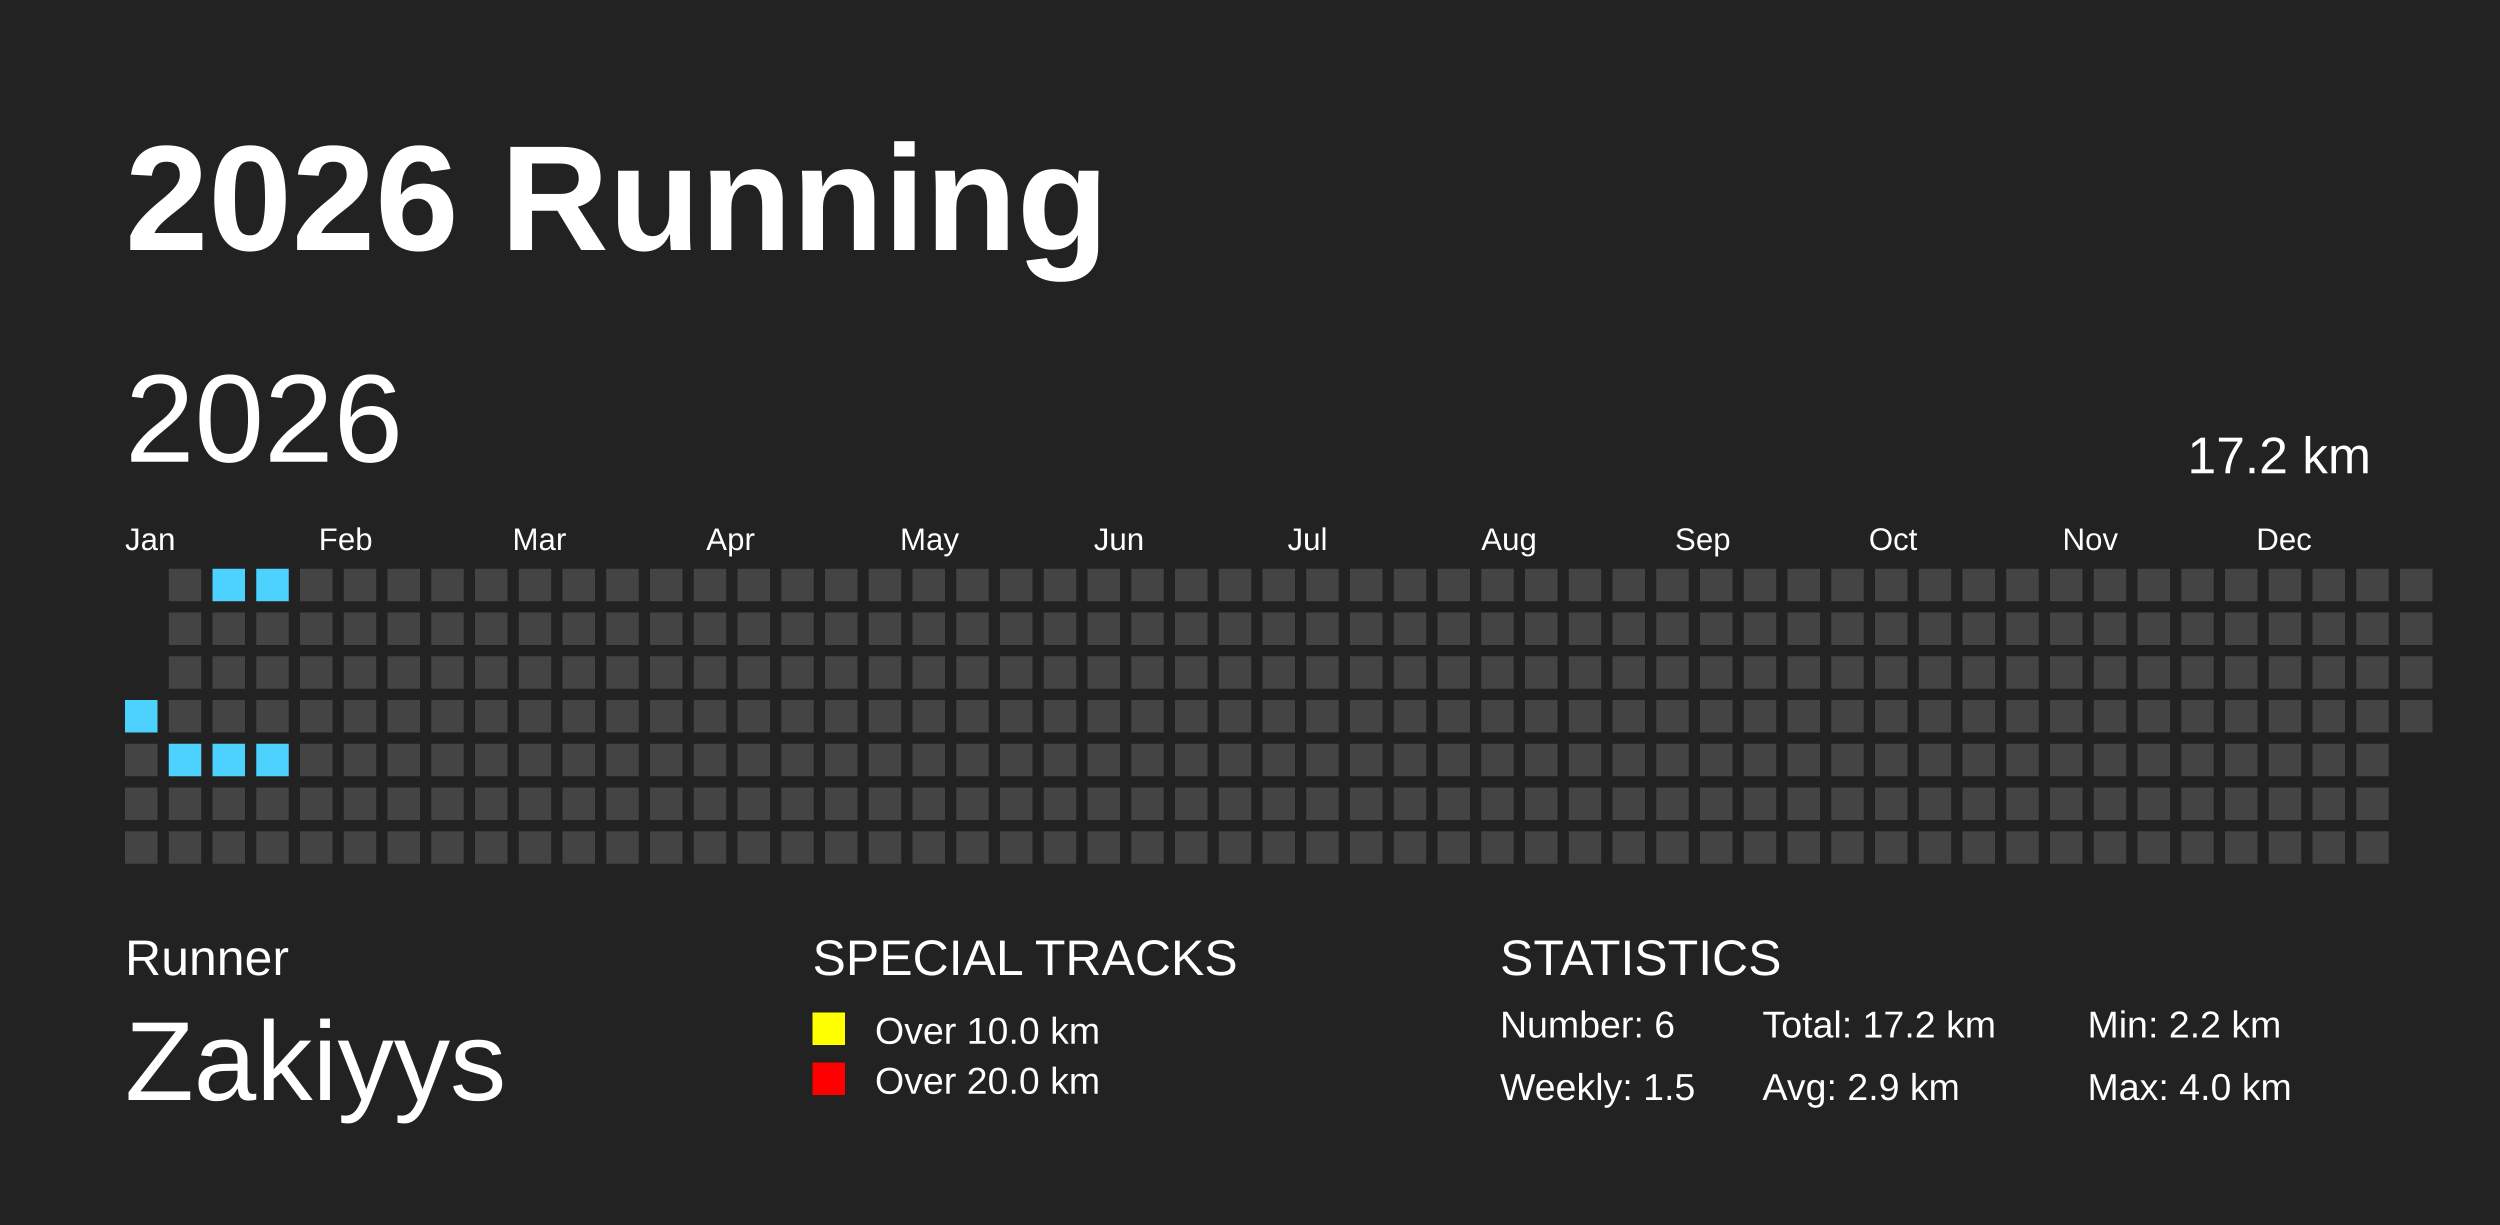
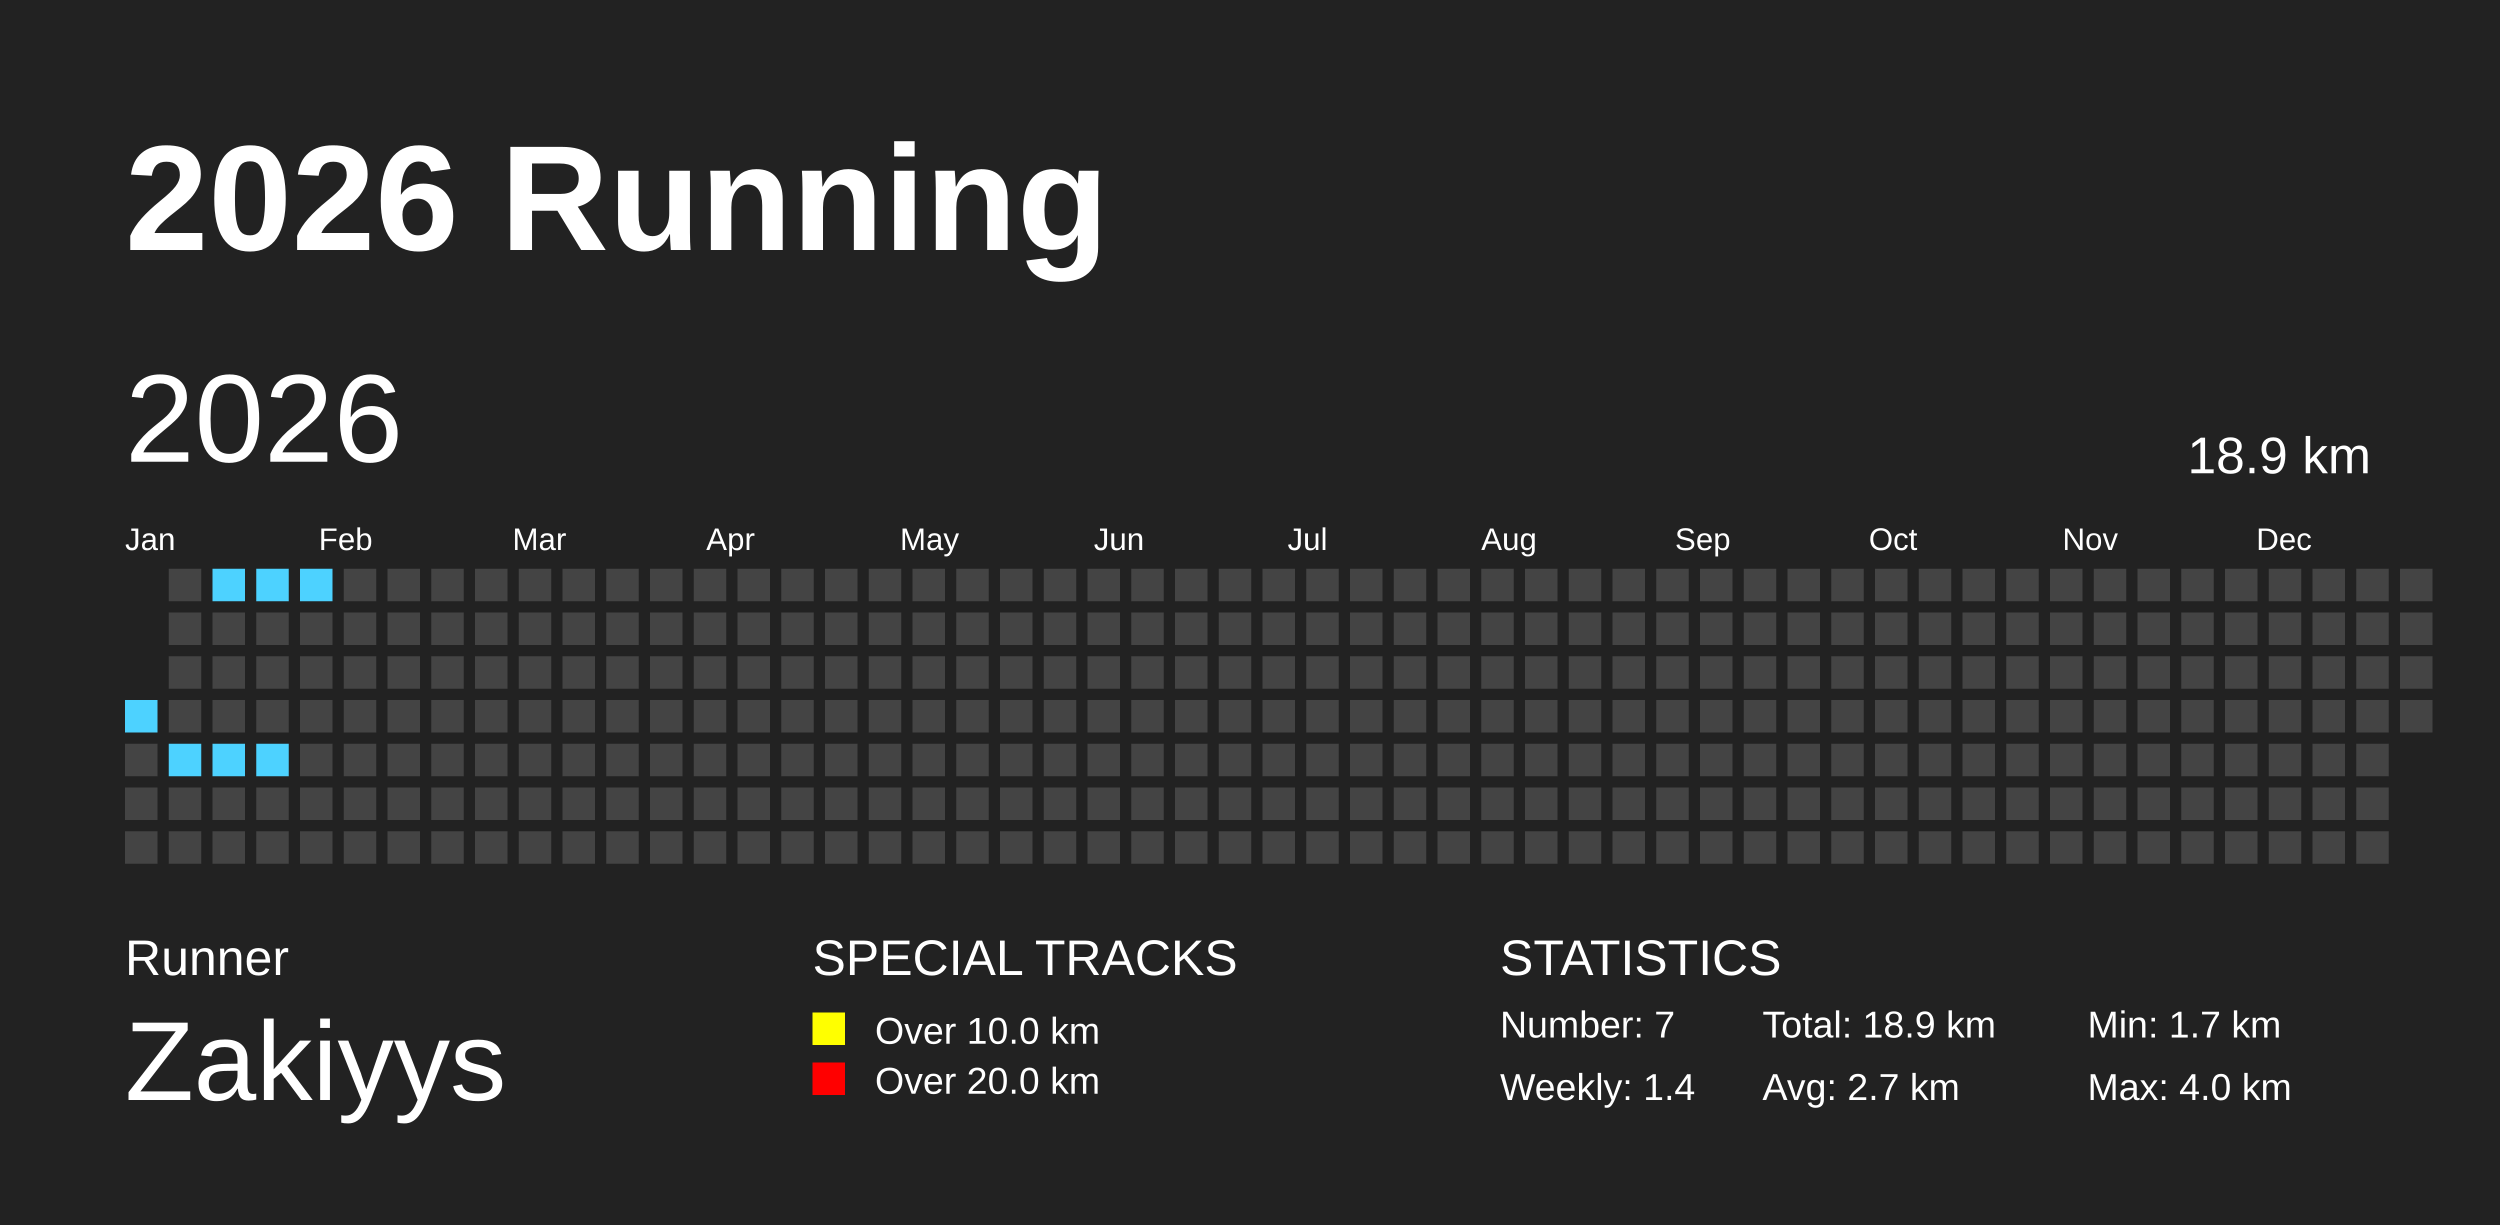
<svg xmlns="http://www.w3.org/2000/svg" baseProfile="full" height="98mm" version="1.1" viewBox="0,0,200,98" width="200mm">
  <defs />
  <rect fill="#222222" height="98" width="200" x="0" y="0" />
  <text fill="#FFFFFF" style="font-size:12px; font-family:Arial; font-weight:bold;" x="10" y="20">2026 Running</text>
  <text fill="#FFFFFF" style="font-size:4px; font-family:Arial" x="10" y="78">Runner</text>
  <text fill="#FFFFFF" style="font-size:9px; font-family:Arial" x="10" y="88">Zakiyys</text>
  <text fill="#FFFFFF" style="font-size:4px; font-family:Arial" x="65" y="78">SPECIAL TRACKS</text>
  <rect fill="yellow" height="2.6" width="2.6" x="65" y="81" />
  <text fill="#FFFFFF" style="font-size:3px; font-family:Arial" x="70" y="83.5">Over 10.0 km</text>
  <rect fill="red" height="2.6" width="2.6" x="65" y="85" />
  <text fill="#FFFFFF" style="font-size:3px; font-family:Arial" x="70" y="87.5">Over 20.0 km</text>
  <text fill="#FFFFFF" style="font-size:4px; font-family:Arial" x="120" y="78">STATISTICS</text>
-   <text fill="#FFFFFF" style="font-size:3px; font-family:Arial" x="120" y="83">Number: 6</text>
-   <text fill="#FFFFFF" style="font-size:3px; font-family:Arial" x="120" y="88">Weekly: 1.5</text>
-   <text fill="#FFFFFF" style="font-size:3px; font-family:Arial" x="141" y="83">Total: 17.2 km</text>
-   <text fill="#FFFFFF" style="font-size:3px; font-family:Arial" x="141" y="88">Avg: 2.9 km</text>
-   <text fill="#FFFFFF" style="font-size:3px; font-family:Arial" x="167" y="83">Min: 2.2 km</text>
+   <text fill="#FFFFFF" style="font-size:3px; font-family:Arial" x="120" y="83">Number: 7</text>
+   <text fill="#FFFFFF" style="font-size:3px; font-family:Arial" x="120" y="88">Weekly: 1.4</text>
+   <text fill="#FFFFFF" style="font-size:3px; font-family:Arial" x="141" y="83">Total: 18.9 km</text>
+   <text fill="#FFFFFF" style="font-size:3px; font-family:Arial" x="141" y="88">Avg: 2.7 km</text>
+   <text fill="#FFFFFF" style="font-size:3px; font-family:Arial" x="167" y="83">Min: 1.7 km</text>
  <text fill="#FFFFFF" style="font-size:3px; font-family:Arial" x="167" y="88">Max: 4.0 km</text>
  <text dominant-baseline="hanging" fill="#FFFFFF" style="font-size:10.0px; font-family:Arial;" x="10" y="30">2026</text>
-   <text dominant-baseline="hanging" fill="#FFFFFF" style="font-size:4.125px; font-family:Arial;" x="175" y="35">17.2 km</text>
+   <text dominant-baseline="hanging" fill="#FFFFFF" style="font-size:4.125px; font-family:Arial;" x="175" y="35">18.9 km</text>
  <text fill="#FFFFFF" style="font-size:2.5px; font-family:Arial" x="10.0" y="44">Jan</text>
  <text fill="#FFFFFF" style="font-size:2.5px; font-family:Arial" x="25.5" y="44">Feb</text>
  <text fill="#FFFFFF" style="font-size:2.5px; font-family:Arial" x="41.0" y="44">Mar</text>
  <text fill="#FFFFFF" style="font-size:2.5px; font-family:Arial" x="56.5" y="44">Apr</text>
  <text fill="#FFFFFF" style="font-size:2.5px; font-family:Arial" x="72.0" y="44">May</text>
  <text fill="#FFFFFF" style="font-size:2.5px; font-family:Arial" x="87.5" y="44">Jun</text>
  <text fill="#FFFFFF" style="font-size:2.5px; font-family:Arial" x="103.0" y="44">Jul</text>
  <text fill="#FFFFFF" style="font-size:2.5px; font-family:Arial" x="118.5" y="44">Aug</text>
  <text fill="#FFFFFF" style="font-size:2.5px; font-family:Arial" x="134.0" y="44">Sep</text>
  <text fill="#FFFFFF" style="font-size:2.5px; font-family:Arial" x="149.5" y="44">Oct</text>
  <text fill="#FFFFFF" style="font-size:2.5px; font-family:Arial" x="165.0" y="44">Nov</text>
  <text fill="#FFFFFF" style="font-size:2.5px; font-family:Arial" x="180.5" y="44">Dec</text>
  <rect fill="#4DD2FF" height="2.6" width="2.6" x="10.0" y="56.0" />
  <rect fill="#444444" height="2.6" width="2.6" x="10.0" y="59.5" />
  <rect fill="#444444" height="2.6" width="2.6" x="10.0" y="63.0" />
  <rect fill="#444444" height="2.6" width="2.6" x="10.0" y="66.5" />
  <rect fill="#444444" height="2.6" width="2.6" x="13.5" y="45.5" />
  <rect fill="#444444" height="2.6" width="2.6" x="13.5" y="49.0" />
  <rect fill="#444444" height="2.6" width="2.6" x="13.5" y="52.5" />
  <rect fill="#444444" height="2.6" width="2.6" x="13.5" y="56.0" />
  <rect fill="#4DD2FF" height="2.6" width="2.6" x="13.5" y="59.5" />
  <rect fill="#444444" height="2.6" width="2.6" x="13.5" y="63.0" />
  <rect fill="#444444" height="2.6" width="2.6" x="13.5" y="66.5" />
  <rect fill="#4DD2FF" height="2.6" width="2.6" x="17.0" y="45.5" />
  <rect fill="#444444" height="2.6" width="2.6" x="17.0" y="49.0" />
  <rect fill="#444444" height="2.6" width="2.6" x="17.0" y="52.5" />
  <rect fill="#444444" height="2.6" width="2.6" x="17.0" y="56.0" />
  <rect fill="#4DD2FF" height="2.6" width="2.6" x="17.0" y="59.5" />
  <rect fill="#444444" height="2.6" width="2.6" x="17.0" y="63.0" />
  <rect fill="#444444" height="2.6" width="2.6" x="17.0" y="66.5" />
  <rect fill="#4DD2FF" height="2.6" width="2.6" x="20.5" y="45.5" />
  <rect fill="#444444" height="2.6" width="2.6" x="20.5" y="49.0" />
  <rect fill="#444444" height="2.6" width="2.6" x="20.5" y="52.5" />
  <rect fill="#444444" height="2.6" width="2.6" x="20.5" y="56.0" />
  <rect fill="#4DD2FF" height="2.6" width="2.6" x="20.5" y="59.5" />
  <rect fill="#444444" height="2.6" width="2.6" x="20.5" y="63.0" />
  <rect fill="#444444" height="2.6" width="2.6" x="20.5" y="66.5" />
-   <rect fill="#444444" height="2.6" width="2.6" x="24.0" y="45.5" />
+   <rect fill="#4DD2FF" height="2.6" width="2.6" x="24.0" y="45.5" />
  <rect fill="#444444" height="2.6" width="2.6" x="24.0" y="49.0" />
  <rect fill="#444444" height="2.6" width="2.6" x="24.0" y="52.5" />
  <rect fill="#444444" height="2.6" width="2.6" x="24.0" y="56.0" />
  <rect fill="#444444" height="2.6" width="2.6" x="24.0" y="59.5" />
  <rect fill="#444444" height="2.6" width="2.6" x="24.0" y="63.0" />
  <rect fill="#444444" height="2.6" width="2.6" x="24.0" y="66.5" />
  <rect fill="#444444" height="2.6" width="2.6" x="27.5" y="45.5" />
  <rect fill="#444444" height="2.6" width="2.6" x="27.5" y="49.0" />
  <rect fill="#444444" height="2.6" width="2.6" x="27.5" y="52.5" />
  <rect fill="#444444" height="2.6" width="2.6" x="27.5" y="56.0" />
  <rect fill="#444444" height="2.6" width="2.6" x="27.5" y="59.5" />
  <rect fill="#444444" height="2.6" width="2.6" x="27.5" y="63.0" />
  <rect fill="#444444" height="2.6" width="2.6" x="27.5" y="66.5" />
  <rect fill="#444444" height="2.6" width="2.6" x="31.0" y="45.5" />
  <rect fill="#444444" height="2.6" width="2.6" x="31.0" y="49.0" />
  <rect fill="#444444" height="2.6" width="2.6" x="31.0" y="52.5" />
  <rect fill="#444444" height="2.6" width="2.6" x="31.0" y="56.0" />
  <rect fill="#444444" height="2.6" width="2.6" x="31.0" y="59.5" />
  <rect fill="#444444" height="2.6" width="2.6" x="31.0" y="63.0" />
  <rect fill="#444444" height="2.6" width="2.6" x="31.0" y="66.5" />
  <rect fill="#444444" height="2.6" width="2.6" x="34.5" y="45.5" />
  <rect fill="#444444" height="2.6" width="2.6" x="34.5" y="49.0" />
  <rect fill="#444444" height="2.6" width="2.6" x="34.5" y="52.5" />
  <rect fill="#444444" height="2.6" width="2.6" x="34.5" y="56.0" />
  <rect fill="#444444" height="2.6" width="2.6" x="34.5" y="59.5" />
  <rect fill="#444444" height="2.6" width="2.6" x="34.5" y="63.0" />
  <rect fill="#444444" height="2.6" width="2.6" x="34.5" y="66.5" />
  <rect fill="#444444" height="2.6" width="2.6" x="38.0" y="45.5" />
  <rect fill="#444444" height="2.6" width="2.6" x="38.0" y="49.0" />
  <rect fill="#444444" height="2.6" width="2.6" x="38.0" y="52.5" />
  <rect fill="#444444" height="2.6" width="2.6" x="38.0" y="56.0" />
  <rect fill="#444444" height="2.6" width="2.6" x="38.0" y="59.5" />
  <rect fill="#444444" height="2.6" width="2.6" x="38.0" y="63.0" />
  <rect fill="#444444" height="2.6" width="2.6" x="38.0" y="66.5" />
  <rect fill="#444444" height="2.6" width="2.6" x="41.5" y="45.5" />
  <rect fill="#444444" height="2.6" width="2.6" x="41.5" y="49.0" />
  <rect fill="#444444" height="2.6" width="2.6" x="41.5" y="52.5" />
  <rect fill="#444444" height="2.6" width="2.6" x="41.5" y="56.0" />
  <rect fill="#444444" height="2.6" width="2.6" x="41.5" y="59.5" />
  <rect fill="#444444" height="2.6" width="2.6" x="41.5" y="63.0" />
  <rect fill="#444444" height="2.6" width="2.6" x="41.5" y="66.5" />
  <rect fill="#444444" height="2.6" width="2.6" x="45.0" y="45.5" />
  <rect fill="#444444" height="2.6" width="2.6" x="45.0" y="49.0" />
  <rect fill="#444444" height="2.6" width="2.6" x="45.0" y="52.5" />
  <rect fill="#444444" height="2.6" width="2.6" x="45.0" y="56.0" />
  <rect fill="#444444" height="2.6" width="2.6" x="45.0" y="59.5" />
  <rect fill="#444444" height="2.6" width="2.6" x="45.0" y="63.0" />
  <rect fill="#444444" height="2.6" width="2.6" x="45.0" y="66.5" />
  <rect fill="#444444" height="2.6" width="2.6" x="48.5" y="45.5" />
  <rect fill="#444444" height="2.6" width="2.6" x="48.5" y="49.0" />
  <rect fill="#444444" height="2.6" width="2.6" x="48.5" y="52.5" />
  <rect fill="#444444" height="2.6" width="2.6" x="48.5" y="56.0" />
  <rect fill="#444444" height="2.6" width="2.6" x="48.5" y="59.5" />
  <rect fill="#444444" height="2.6" width="2.6" x="48.5" y="63.0" />
  <rect fill="#444444" height="2.6" width="2.6" x="48.5" y="66.5" />
  <rect fill="#444444" height="2.6" width="2.6" x="52.0" y="45.5" />
  <rect fill="#444444" height="2.6" width="2.6" x="52.0" y="49.0" />
  <rect fill="#444444" height="2.6" width="2.6" x="52.0" y="52.5" />
  <rect fill="#444444" height="2.6" width="2.6" x="52.0" y="56.0" />
  <rect fill="#444444" height="2.6" width="2.6" x="52.0" y="59.5" />
  <rect fill="#444444" height="2.6" width="2.6" x="52.0" y="63.0" />
  <rect fill="#444444" height="2.6" width="2.6" x="52.0" y="66.5" />
  <rect fill="#444444" height="2.6" width="2.6" x="55.5" y="45.5" />
  <rect fill="#444444" height="2.6" width="2.6" x="55.5" y="49.0" />
  <rect fill="#444444" height="2.6" width="2.6" x="55.5" y="52.5" />
  <rect fill="#444444" height="2.6" width="2.6" x="55.5" y="56.0" />
  <rect fill="#444444" height="2.6" width="2.6" x="55.5" y="59.5" />
  <rect fill="#444444" height="2.6" width="2.6" x="55.5" y="63.0" />
  <rect fill="#444444" height="2.6" width="2.6" x="55.5" y="66.5" />
  <rect fill="#444444" height="2.6" width="2.6" x="59.0" y="45.5" />
  <rect fill="#444444" height="2.6" width="2.6" x="59.0" y="49.0" />
  <rect fill="#444444" height="2.6" width="2.6" x="59.0" y="52.5" />
  <rect fill="#444444" height="2.6" width="2.6" x="59.0" y="56.0" />
  <rect fill="#444444" height="2.6" width="2.6" x="59.0" y="59.5" />
  <rect fill="#444444" height="2.6" width="2.6" x="59.0" y="63.0" />
  <rect fill="#444444" height="2.6" width="2.6" x="59.0" y="66.5" />
  <rect fill="#444444" height="2.6" width="2.6" x="62.5" y="45.5" />
  <rect fill="#444444" height="2.6" width="2.6" x="62.5" y="49.0" />
  <rect fill="#444444" height="2.6" width="2.6" x="62.5" y="52.5" />
  <rect fill="#444444" height="2.6" width="2.6" x="62.5" y="56.0" />
  <rect fill="#444444" height="2.6" width="2.6" x="62.5" y="59.5" />
  <rect fill="#444444" height="2.6" width="2.6" x="62.5" y="63.0" />
  <rect fill="#444444" height="2.6" width="2.6" x="62.5" y="66.5" />
  <rect fill="#444444" height="2.6" width="2.6" x="66.0" y="45.5" />
  <rect fill="#444444" height="2.6" width="2.6" x="66.0" y="49.0" />
  <rect fill="#444444" height="2.6" width="2.6" x="66.0" y="52.5" />
  <rect fill="#444444" height="2.6" width="2.6" x="66.0" y="56.0" />
  <rect fill="#444444" height="2.6" width="2.6" x="66.0" y="59.5" />
  <rect fill="#444444" height="2.6" width="2.6" x="66.0" y="63.0" />
  <rect fill="#444444" height="2.6" width="2.6" x="66.0" y="66.5" />
  <rect fill="#444444" height="2.6" width="2.6" x="69.5" y="45.5" />
  <rect fill="#444444" height="2.6" width="2.6" x="69.5" y="49.0" />
  <rect fill="#444444" height="2.6" width="2.6" x="69.5" y="52.5" />
  <rect fill="#444444" height="2.6" width="2.6" x="69.5" y="56.0" />
  <rect fill="#444444" height="2.6" width="2.6" x="69.5" y="59.5" />
  <rect fill="#444444" height="2.6" width="2.6" x="69.5" y="63.0" />
  <rect fill="#444444" height="2.6" width="2.6" x="69.5" y="66.5" />
  <rect fill="#444444" height="2.6" width="2.6" x="73.0" y="45.5" />
  <rect fill="#444444" height="2.6" width="2.6" x="73.0" y="49.0" />
  <rect fill="#444444" height="2.6" width="2.6" x="73.0" y="52.5" />
  <rect fill="#444444" height="2.6" width="2.6" x="73.0" y="56.0" />
  <rect fill="#444444" height="2.6" width="2.6" x="73.0" y="59.5" />
  <rect fill="#444444" height="2.6" width="2.6" x="73.0" y="63.0" />
  <rect fill="#444444" height="2.6" width="2.6" x="73.0" y="66.5" />
  <rect fill="#444444" height="2.6" width="2.6" x="76.5" y="45.5" />
  <rect fill="#444444" height="2.6" width="2.6" x="76.5" y="49.0" />
  <rect fill="#444444" height="2.6" width="2.6" x="76.5" y="52.5" />
  <rect fill="#444444" height="2.6" width="2.6" x="76.5" y="56.0" />
  <rect fill="#444444" height="2.6" width="2.6" x="76.5" y="59.5" />
  <rect fill="#444444" height="2.6" width="2.6" x="76.5" y="63.0" />
  <rect fill="#444444" height="2.6" width="2.6" x="76.5" y="66.5" />
  <rect fill="#444444" height="2.6" width="2.6" x="80.0" y="45.5" />
  <rect fill="#444444" height="2.6" width="2.6" x="80.0" y="49.0" />
  <rect fill="#444444" height="2.6" width="2.6" x="80.0" y="52.5" />
  <rect fill="#444444" height="2.6" width="2.6" x="80.0" y="56.0" />
  <rect fill="#444444" height="2.6" width="2.6" x="80.0" y="59.5" />
  <rect fill="#444444" height="2.6" width="2.6" x="80.0" y="63.0" />
  <rect fill="#444444" height="2.6" width="2.6" x="80.0" y="66.5" />
  <rect fill="#444444" height="2.6" width="2.6" x="83.5" y="45.5" />
  <rect fill="#444444" height="2.6" width="2.6" x="83.5" y="49.0" />
  <rect fill="#444444" height="2.6" width="2.6" x="83.5" y="52.5" />
  <rect fill="#444444" height="2.6" width="2.6" x="83.5" y="56.0" />
  <rect fill="#444444" height="2.6" width="2.6" x="83.5" y="59.5" />
  <rect fill="#444444" height="2.6" width="2.6" x="83.5" y="63.0" />
  <rect fill="#444444" height="2.6" width="2.6" x="83.5" y="66.5" />
  <rect fill="#444444" height="2.6" width="2.6" x="87.0" y="45.5" />
  <rect fill="#444444" height="2.6" width="2.6" x="87.0" y="49.0" />
  <rect fill="#444444" height="2.6" width="2.6" x="87.0" y="52.5" />
  <rect fill="#444444" height="2.6" width="2.6" x="87.0" y="56.0" />
  <rect fill="#444444" height="2.6" width="2.6" x="87.0" y="59.5" />
  <rect fill="#444444" height="2.6" width="2.6" x="87.0" y="63.0" />
  <rect fill="#444444" height="2.6" width="2.6" x="87.0" y="66.5" />
  <rect fill="#444444" height="2.6" width="2.6" x="90.5" y="45.5" />
  <rect fill="#444444" height="2.6" width="2.6" x="90.5" y="49.0" />
  <rect fill="#444444" height="2.6" width="2.6" x="90.5" y="52.5" />
  <rect fill="#444444" height="2.6" width="2.6" x="90.5" y="56.0" />
  <rect fill="#444444" height="2.6" width="2.6" x="90.5" y="59.5" />
  <rect fill="#444444" height="2.6" width="2.6" x="90.5" y="63.0" />
  <rect fill="#444444" height="2.6" width="2.6" x="90.5" y="66.5" />
  <rect fill="#444444" height="2.6" width="2.6" x="94.0" y="45.5" />
  <rect fill="#444444" height="2.6" width="2.6" x="94.0" y="49.0" />
  <rect fill="#444444" height="2.6" width="2.6" x="94.0" y="52.5" />
  <rect fill="#444444" height="2.6" width="2.6" x="94.0" y="56.0" />
  <rect fill="#444444" height="2.6" width="2.6" x="94.0" y="59.5" />
  <rect fill="#444444" height="2.6" width="2.6" x="94.0" y="63.0" />
  <rect fill="#444444" height="2.6" width="2.6" x="94.0" y="66.5" />
  <rect fill="#444444" height="2.6" width="2.6" x="97.5" y="45.5" />
  <rect fill="#444444" height="2.6" width="2.6" x="97.5" y="49.0" />
  <rect fill="#444444" height="2.6" width="2.6" x="97.5" y="52.5" />
  <rect fill="#444444" height="2.6" width="2.6" x="97.5" y="56.0" />
  <rect fill="#444444" height="2.6" width="2.6" x="97.5" y="59.5" />
  <rect fill="#444444" height="2.6" width="2.6" x="97.5" y="63.0" />
  <rect fill="#444444" height="2.6" width="2.6" x="97.5" y="66.5" />
  <rect fill="#444444" height="2.6" width="2.6" x="101.0" y="45.5" />
  <rect fill="#444444" height="2.6" width="2.6" x="101.0" y="49.0" />
  <rect fill="#444444" height="2.6" width="2.6" x="101.0" y="52.5" />
  <rect fill="#444444" height="2.6" width="2.6" x="101.0" y="56.0" />
  <rect fill="#444444" height="2.6" width="2.6" x="101.0" y="59.5" />
  <rect fill="#444444" height="2.6" width="2.6" x="101.0" y="63.0" />
  <rect fill="#444444" height="2.6" width="2.6" x="101.0" y="66.5" />
  <rect fill="#444444" height="2.6" width="2.6" x="104.5" y="45.5" />
  <rect fill="#444444" height="2.6" width="2.6" x="104.5" y="49.0" />
  <rect fill="#444444" height="2.6" width="2.6" x="104.5" y="52.5" />
  <rect fill="#444444" height="2.6" width="2.6" x="104.5" y="56.0" />
  <rect fill="#444444" height="2.6" width="2.6" x="104.5" y="59.5" />
  <rect fill="#444444" height="2.6" width="2.6" x="104.5" y="63.0" />
  <rect fill="#444444" height="2.6" width="2.6" x="104.5" y="66.5" />
  <rect fill="#444444" height="2.6" width="2.6" x="108.0" y="45.5" />
  <rect fill="#444444" height="2.6" width="2.6" x="108.0" y="49.0" />
  <rect fill="#444444" height="2.6" width="2.6" x="108.0" y="52.5" />
  <rect fill="#444444" height="2.6" width="2.6" x="108.0" y="56.0" />
  <rect fill="#444444" height="2.6" width="2.6" x="108.0" y="59.5" />
  <rect fill="#444444" height="2.6" width="2.6" x="108.0" y="63.0" />
  <rect fill="#444444" height="2.6" width="2.6" x="108.0" y="66.5" />
  <rect fill="#444444" height="2.6" width="2.6" x="111.5" y="45.5" />
  <rect fill="#444444" height="2.6" width="2.6" x="111.5" y="49.0" />
  <rect fill="#444444" height="2.6" width="2.6" x="111.5" y="52.5" />
  <rect fill="#444444" height="2.6" width="2.6" x="111.5" y="56.0" />
  <rect fill="#444444" height="2.6" width="2.6" x="111.5" y="59.5" />
  <rect fill="#444444" height="2.6" width="2.6" x="111.5" y="63.0" />
  <rect fill="#444444" height="2.6" width="2.6" x="111.5" y="66.5" />
  <rect fill="#444444" height="2.6" width="2.6" x="115.0" y="45.5" />
  <rect fill="#444444" height="2.6" width="2.6" x="115.0" y="49.0" />
  <rect fill="#444444" height="2.6" width="2.6" x="115.0" y="52.5" />
  <rect fill="#444444" height="2.6" width="2.6" x="115.0" y="56.0" />
  <rect fill="#444444" height="2.6" width="2.6" x="115.0" y="59.5" />
  <rect fill="#444444" height="2.6" width="2.6" x="115.0" y="63.0" />
  <rect fill="#444444" height="2.6" width="2.6" x="115.0" y="66.5" />
  <rect fill="#444444" height="2.6" width="2.6" x="118.5" y="45.5" />
  <rect fill="#444444" height="2.6" width="2.6" x="118.5" y="49.0" />
  <rect fill="#444444" height="2.6" width="2.6" x="118.5" y="52.5" />
  <rect fill="#444444" height="2.6" width="2.6" x="118.5" y="56.0" />
  <rect fill="#444444" height="2.6" width="2.6" x="118.5" y="59.5" />
  <rect fill="#444444" height="2.6" width="2.6" x="118.5" y="63.0" />
  <rect fill="#444444" height="2.6" width="2.6" x="118.5" y="66.5" />
  <rect fill="#444444" height="2.6" width="2.6" x="122.0" y="45.5" />
  <rect fill="#444444" height="2.6" width="2.6" x="122.0" y="49.0" />
  <rect fill="#444444" height="2.6" width="2.6" x="122.0" y="52.5" />
  <rect fill="#444444" height="2.6" width="2.6" x="122.0" y="56.0" />
  <rect fill="#444444" height="2.6" width="2.6" x="122.0" y="59.5" />
  <rect fill="#444444" height="2.6" width="2.6" x="122.0" y="63.0" />
  <rect fill="#444444" height="2.6" width="2.6" x="122.0" y="66.5" />
  <rect fill="#444444" height="2.6" width="2.6" x="125.5" y="45.5" />
  <rect fill="#444444" height="2.6" width="2.6" x="125.5" y="49.0" />
  <rect fill="#444444" height="2.6" width="2.6" x="125.5" y="52.5" />
  <rect fill="#444444" height="2.6" width="2.6" x="125.5" y="56.0" />
  <rect fill="#444444" height="2.6" width="2.6" x="125.5" y="59.5" />
  <rect fill="#444444" height="2.6" width="2.6" x="125.5" y="63.0" />
  <rect fill="#444444" height="2.6" width="2.6" x="125.5" y="66.5" />
  <rect fill="#444444" height="2.6" width="2.6" x="129.0" y="45.5" />
  <rect fill="#444444" height="2.6" width="2.6" x="129.0" y="49.0" />
  <rect fill="#444444" height="2.6" width="2.6" x="129.0" y="52.5" />
  <rect fill="#444444" height="2.6" width="2.6" x="129.0" y="56.0" />
  <rect fill="#444444" height="2.6" width="2.6" x="129.0" y="59.5" />
  <rect fill="#444444" height="2.6" width="2.6" x="129.0" y="63.0" />
  <rect fill="#444444" height="2.6" width="2.6" x="129.0" y="66.5" />
  <rect fill="#444444" height="2.6" width="2.6" x="132.5" y="45.5" />
  <rect fill="#444444" height="2.6" width="2.6" x="132.5" y="49.0" />
  <rect fill="#444444" height="2.6" width="2.6" x="132.5" y="52.5" />
  <rect fill="#444444" height="2.6" width="2.6" x="132.5" y="56.0" />
  <rect fill="#444444" height="2.6" width="2.6" x="132.5" y="59.5" />
  <rect fill="#444444" height="2.6" width="2.6" x="132.5" y="63.0" />
  <rect fill="#444444" height="2.6" width="2.6" x="132.5" y="66.5" />
  <rect fill="#444444" height="2.6" width="2.6" x="136.0" y="45.5" />
  <rect fill="#444444" height="2.6" width="2.6" x="136.0" y="49.0" />
  <rect fill="#444444" height="2.6" width="2.6" x="136.0" y="52.5" />
  <rect fill="#444444" height="2.6" width="2.6" x="136.0" y="56.0" />
  <rect fill="#444444" height="2.6" width="2.6" x="136.0" y="59.5" />
  <rect fill="#444444" height="2.6" width="2.6" x="136.0" y="63.0" />
  <rect fill="#444444" height="2.6" width="2.6" x="136.0" y="66.5" />
  <rect fill="#444444" height="2.6" width="2.6" x="139.5" y="45.5" />
  <rect fill="#444444" height="2.6" width="2.6" x="139.5" y="49.0" />
  <rect fill="#444444" height="2.6" width="2.6" x="139.5" y="52.5" />
  <rect fill="#444444" height="2.6" width="2.6" x="139.5" y="56.0" />
  <rect fill="#444444" height="2.6" width="2.6" x="139.5" y="59.5" />
  <rect fill="#444444" height="2.6" width="2.6" x="139.5" y="63.0" />
  <rect fill="#444444" height="2.6" width="2.6" x="139.5" y="66.5" />
  <rect fill="#444444" height="2.6" width="2.6" x="143.0" y="45.5" />
  <rect fill="#444444" height="2.6" width="2.6" x="143.0" y="49.0" />
  <rect fill="#444444" height="2.6" width="2.6" x="143.0" y="52.5" />
  <rect fill="#444444" height="2.6" width="2.6" x="143.0" y="56.0" />
  <rect fill="#444444" height="2.6" width="2.6" x="143.0" y="59.5" />
  <rect fill="#444444" height="2.6" width="2.6" x="143.0" y="63.0" />
  <rect fill="#444444" height="2.6" width="2.6" x="143.0" y="66.5" />
  <rect fill="#444444" height="2.6" width="2.6" x="146.5" y="45.5" />
  <rect fill="#444444" height="2.6" width="2.6" x="146.5" y="49.0" />
  <rect fill="#444444" height="2.6" width="2.6" x="146.5" y="52.5" />
  <rect fill="#444444" height="2.6" width="2.6" x="146.5" y="56.0" />
  <rect fill="#444444" height="2.6" width="2.6" x="146.5" y="59.5" />
  <rect fill="#444444" height="2.6" width="2.6" x="146.5" y="63.0" />
  <rect fill="#444444" height="2.6" width="2.6" x="146.5" y="66.5" />
  <rect fill="#444444" height="2.6" width="2.6" x="150.0" y="45.5" />
  <rect fill="#444444" height="2.6" width="2.6" x="150.0" y="49.0" />
  <rect fill="#444444" height="2.6" width="2.6" x="150.0" y="52.5" />
  <rect fill="#444444" height="2.6" width="2.6" x="150.0" y="56.0" />
  <rect fill="#444444" height="2.6" width="2.6" x="150.0" y="59.5" />
  <rect fill="#444444" height="2.6" width="2.6" x="150.0" y="63.0" />
  <rect fill="#444444" height="2.6" width="2.6" x="150.0" y="66.5" />
  <rect fill="#444444" height="2.6" width="2.6" x="153.5" y="45.5" />
  <rect fill="#444444" height="2.6" width="2.6" x="153.5" y="49.0" />
  <rect fill="#444444" height="2.6" width="2.6" x="153.5" y="52.5" />
  <rect fill="#444444" height="2.6" width="2.6" x="153.5" y="56.0" />
  <rect fill="#444444" height="2.6" width="2.6" x="153.5" y="59.5" />
  <rect fill="#444444" height="2.6" width="2.6" x="153.5" y="63.0" />
  <rect fill="#444444" height="2.6" width="2.6" x="153.5" y="66.5" />
  <rect fill="#444444" height="2.6" width="2.6" x="157.0" y="45.5" />
  <rect fill="#444444" height="2.6" width="2.6" x="157.0" y="49.0" />
  <rect fill="#444444" height="2.6" width="2.6" x="157.0" y="52.5" />
  <rect fill="#444444" height="2.6" width="2.6" x="157.0" y="56.0" />
  <rect fill="#444444" height="2.6" width="2.6" x="157.0" y="59.5" />
  <rect fill="#444444" height="2.6" width="2.6" x="157.0" y="63.0" />
  <rect fill="#444444" height="2.6" width="2.6" x="157.0" y="66.5" />
  <rect fill="#444444" height="2.6" width="2.6" x="160.5" y="45.5" />
  <rect fill="#444444" height="2.6" width="2.6" x="160.5" y="49.0" />
  <rect fill="#444444" height="2.6" width="2.6" x="160.5" y="52.5" />
  <rect fill="#444444" height="2.6" width="2.6" x="160.5" y="56.0" />
  <rect fill="#444444" height="2.6" width="2.6" x="160.5" y="59.5" />
  <rect fill="#444444" height="2.6" width="2.6" x="160.5" y="63.0" />
  <rect fill="#444444" height="2.6" width="2.6" x="160.5" y="66.5" />
  <rect fill="#444444" height="2.6" width="2.6" x="164.0" y="45.5" />
  <rect fill="#444444" height="2.6" width="2.6" x="164.0" y="49.0" />
  <rect fill="#444444" height="2.6" width="2.6" x="164.0" y="52.5" />
  <rect fill="#444444" height="2.6" width="2.6" x="164.0" y="56.0" />
  <rect fill="#444444" height="2.6" width="2.6" x="164.0" y="59.5" />
  <rect fill="#444444" height="2.6" width="2.6" x="164.0" y="63.0" />
  <rect fill="#444444" height="2.6" width="2.6" x="164.0" y="66.5" />
  <rect fill="#444444" height="2.6" width="2.6" x="167.5" y="45.5" />
  <rect fill="#444444" height="2.6" width="2.6" x="167.5" y="49.0" />
  <rect fill="#444444" height="2.6" width="2.6" x="167.5" y="52.5" />
  <rect fill="#444444" height="2.6" width="2.6" x="167.5" y="56.0" />
  <rect fill="#444444" height="2.6" width="2.6" x="167.5" y="59.5" />
  <rect fill="#444444" height="2.6" width="2.6" x="167.5" y="63.0" />
  <rect fill="#444444" height="2.6" width="2.6" x="167.5" y="66.5" />
  <rect fill="#444444" height="2.6" width="2.6" x="171.0" y="45.5" />
  <rect fill="#444444" height="2.6" width="2.6" x="171.0" y="49.0" />
  <rect fill="#444444" height="2.6" width="2.6" x="171.0" y="52.5" />
  <rect fill="#444444" height="2.6" width="2.6" x="171.0" y="56.0" />
  <rect fill="#444444" height="2.6" width="2.6" x="171.0" y="59.5" />
  <rect fill="#444444" height="2.6" width="2.6" x="171.0" y="63.0" />
  <rect fill="#444444" height="2.6" width="2.6" x="171.0" y="66.5" />
  <rect fill="#444444" height="2.6" width="2.6" x="174.5" y="45.5" />
  <rect fill="#444444" height="2.6" width="2.6" x="174.5" y="49.0" />
  <rect fill="#444444" height="2.6" width="2.6" x="174.5" y="52.5" />
  <rect fill="#444444" height="2.6" width="2.6" x="174.5" y="56.0" />
  <rect fill="#444444" height="2.6" width="2.6" x="174.5" y="59.5" />
  <rect fill="#444444" height="2.6" width="2.6" x="174.5" y="63.0" />
  <rect fill="#444444" height="2.6" width="2.6" x="174.5" y="66.5" />
  <rect fill="#444444" height="2.6" width="2.6" x="178.0" y="45.5" />
  <rect fill="#444444" height="2.6" width="2.6" x="178.0" y="49.0" />
  <rect fill="#444444" height="2.6" width="2.6" x="178.0" y="52.5" />
  <rect fill="#444444" height="2.6" width="2.6" x="178.0" y="56.0" />
  <rect fill="#444444" height="2.6" width="2.6" x="178.0" y="59.5" />
  <rect fill="#444444" height="2.6" width="2.6" x="178.0" y="63.0" />
  <rect fill="#444444" height="2.6" width="2.6" x="178.0" y="66.5" />
  <rect fill="#444444" height="2.6" width="2.6" x="181.5" y="45.5" />
  <rect fill="#444444" height="2.6" width="2.6" x="181.5" y="49.0" />
  <rect fill="#444444" height="2.6" width="2.6" x="181.5" y="52.5" />
  <rect fill="#444444" height="2.6" width="2.6" x="181.5" y="56.0" />
  <rect fill="#444444" height="2.6" width="2.6" x="181.5" y="59.5" />
  <rect fill="#444444" height="2.6" width="2.6" x="181.5" y="63.0" />
  <rect fill="#444444" height="2.6" width="2.6" x="181.5" y="66.5" />
  <rect fill="#444444" height="2.6" width="2.6" x="185.0" y="45.5" />
  <rect fill="#444444" height="2.6" width="2.6" x="185.0" y="49.0" />
  <rect fill="#444444" height="2.6" width="2.6" x="185.0" y="52.5" />
  <rect fill="#444444" height="2.6" width="2.6" x="185.0" y="56.0" />
  <rect fill="#444444" height="2.6" width="2.6" x="185.0" y="59.5" />
  <rect fill="#444444" height="2.6" width="2.6" x="185.0" y="63.0" />
  <rect fill="#444444" height="2.6" width="2.6" x="185.0" y="66.5" />
  <rect fill="#444444" height="2.6" width="2.6" x="188.5" y="45.5" />
  <rect fill="#444444" height="2.6" width="2.6" x="188.5" y="49.0" />
  <rect fill="#444444" height="2.6" width="2.6" x="188.5" y="52.5" />
  <rect fill="#444444" height="2.6" width="2.6" x="188.5" y="56.0" />
  <rect fill="#444444" height="2.6" width="2.6" x="188.5" y="59.5" />
  <rect fill="#444444" height="2.6" width="2.6" x="188.5" y="63.0" />
  <rect fill="#444444" height="2.6" width="2.6" x="188.5" y="66.5" />
  <rect fill="#444444" height="2.6" width="2.6" x="192.0" y="45.5" />
  <rect fill="#444444" height="2.6" width="2.6" x="192.0" y="49.0" />
  <rect fill="#444444" height="2.6" width="2.6" x="192.0" y="52.5" />
  <rect fill="#444444" height="2.6" width="2.6" x="192.0" y="56.0" />
</svg>
